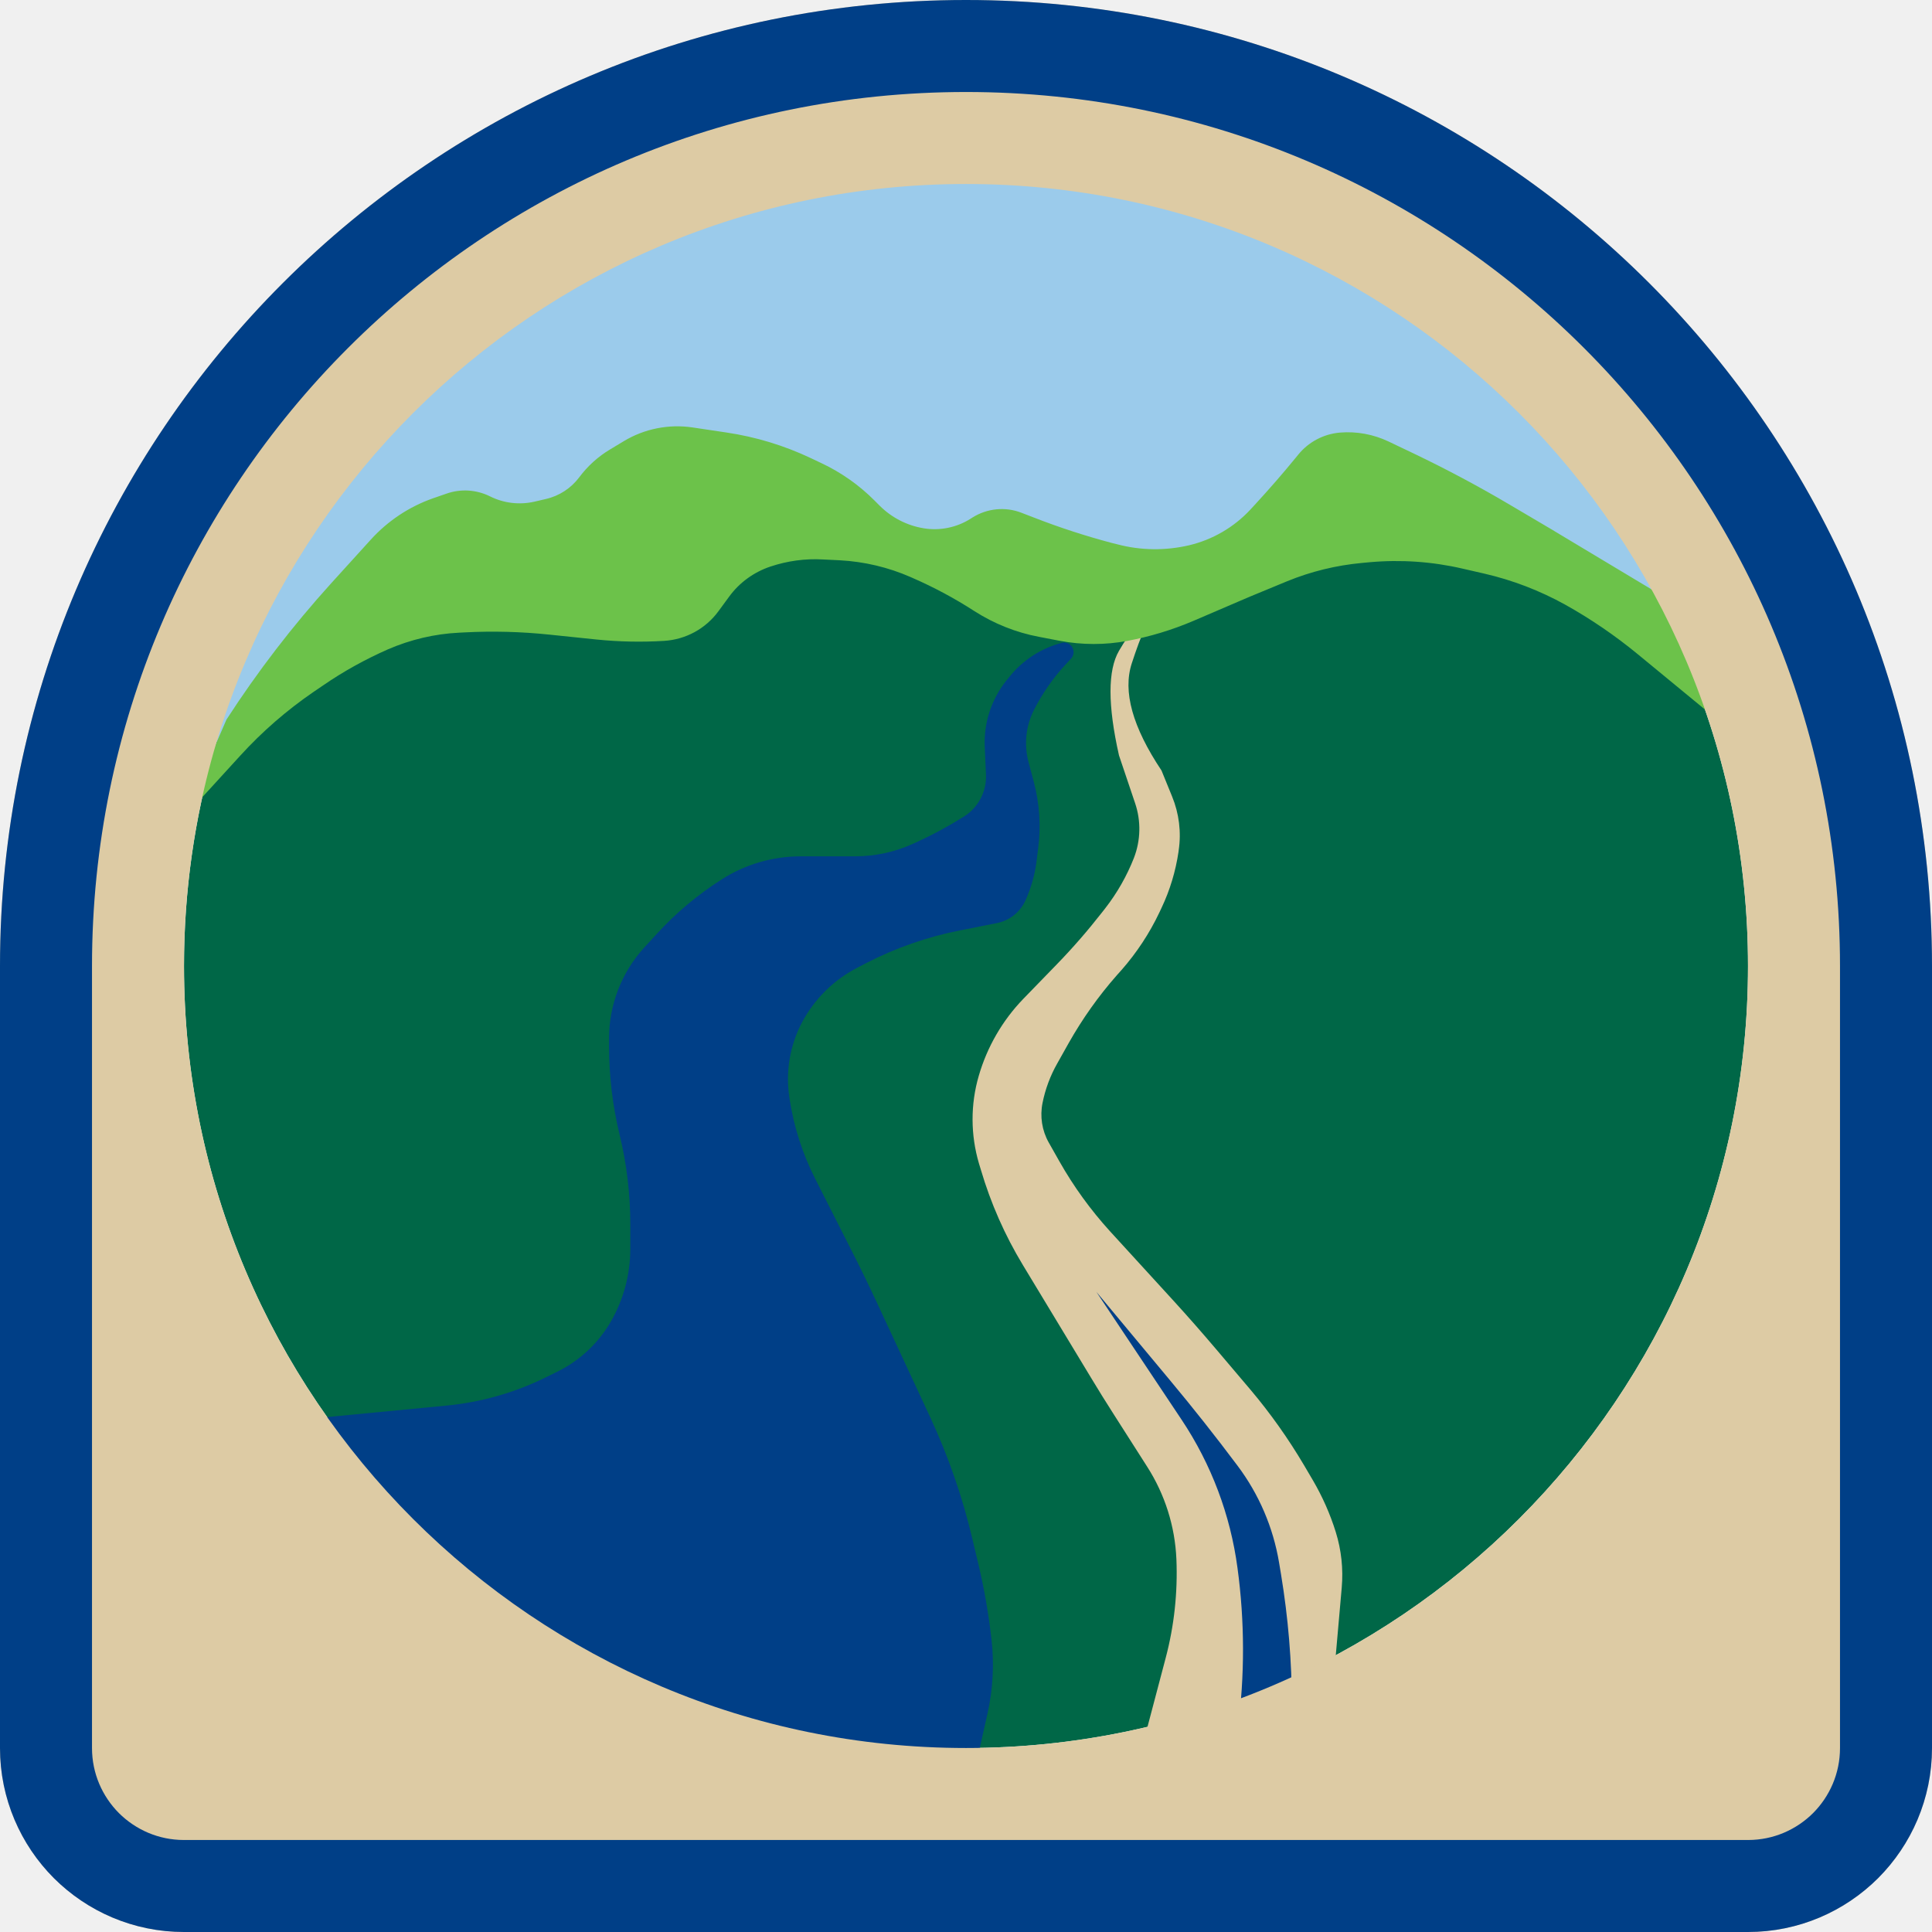
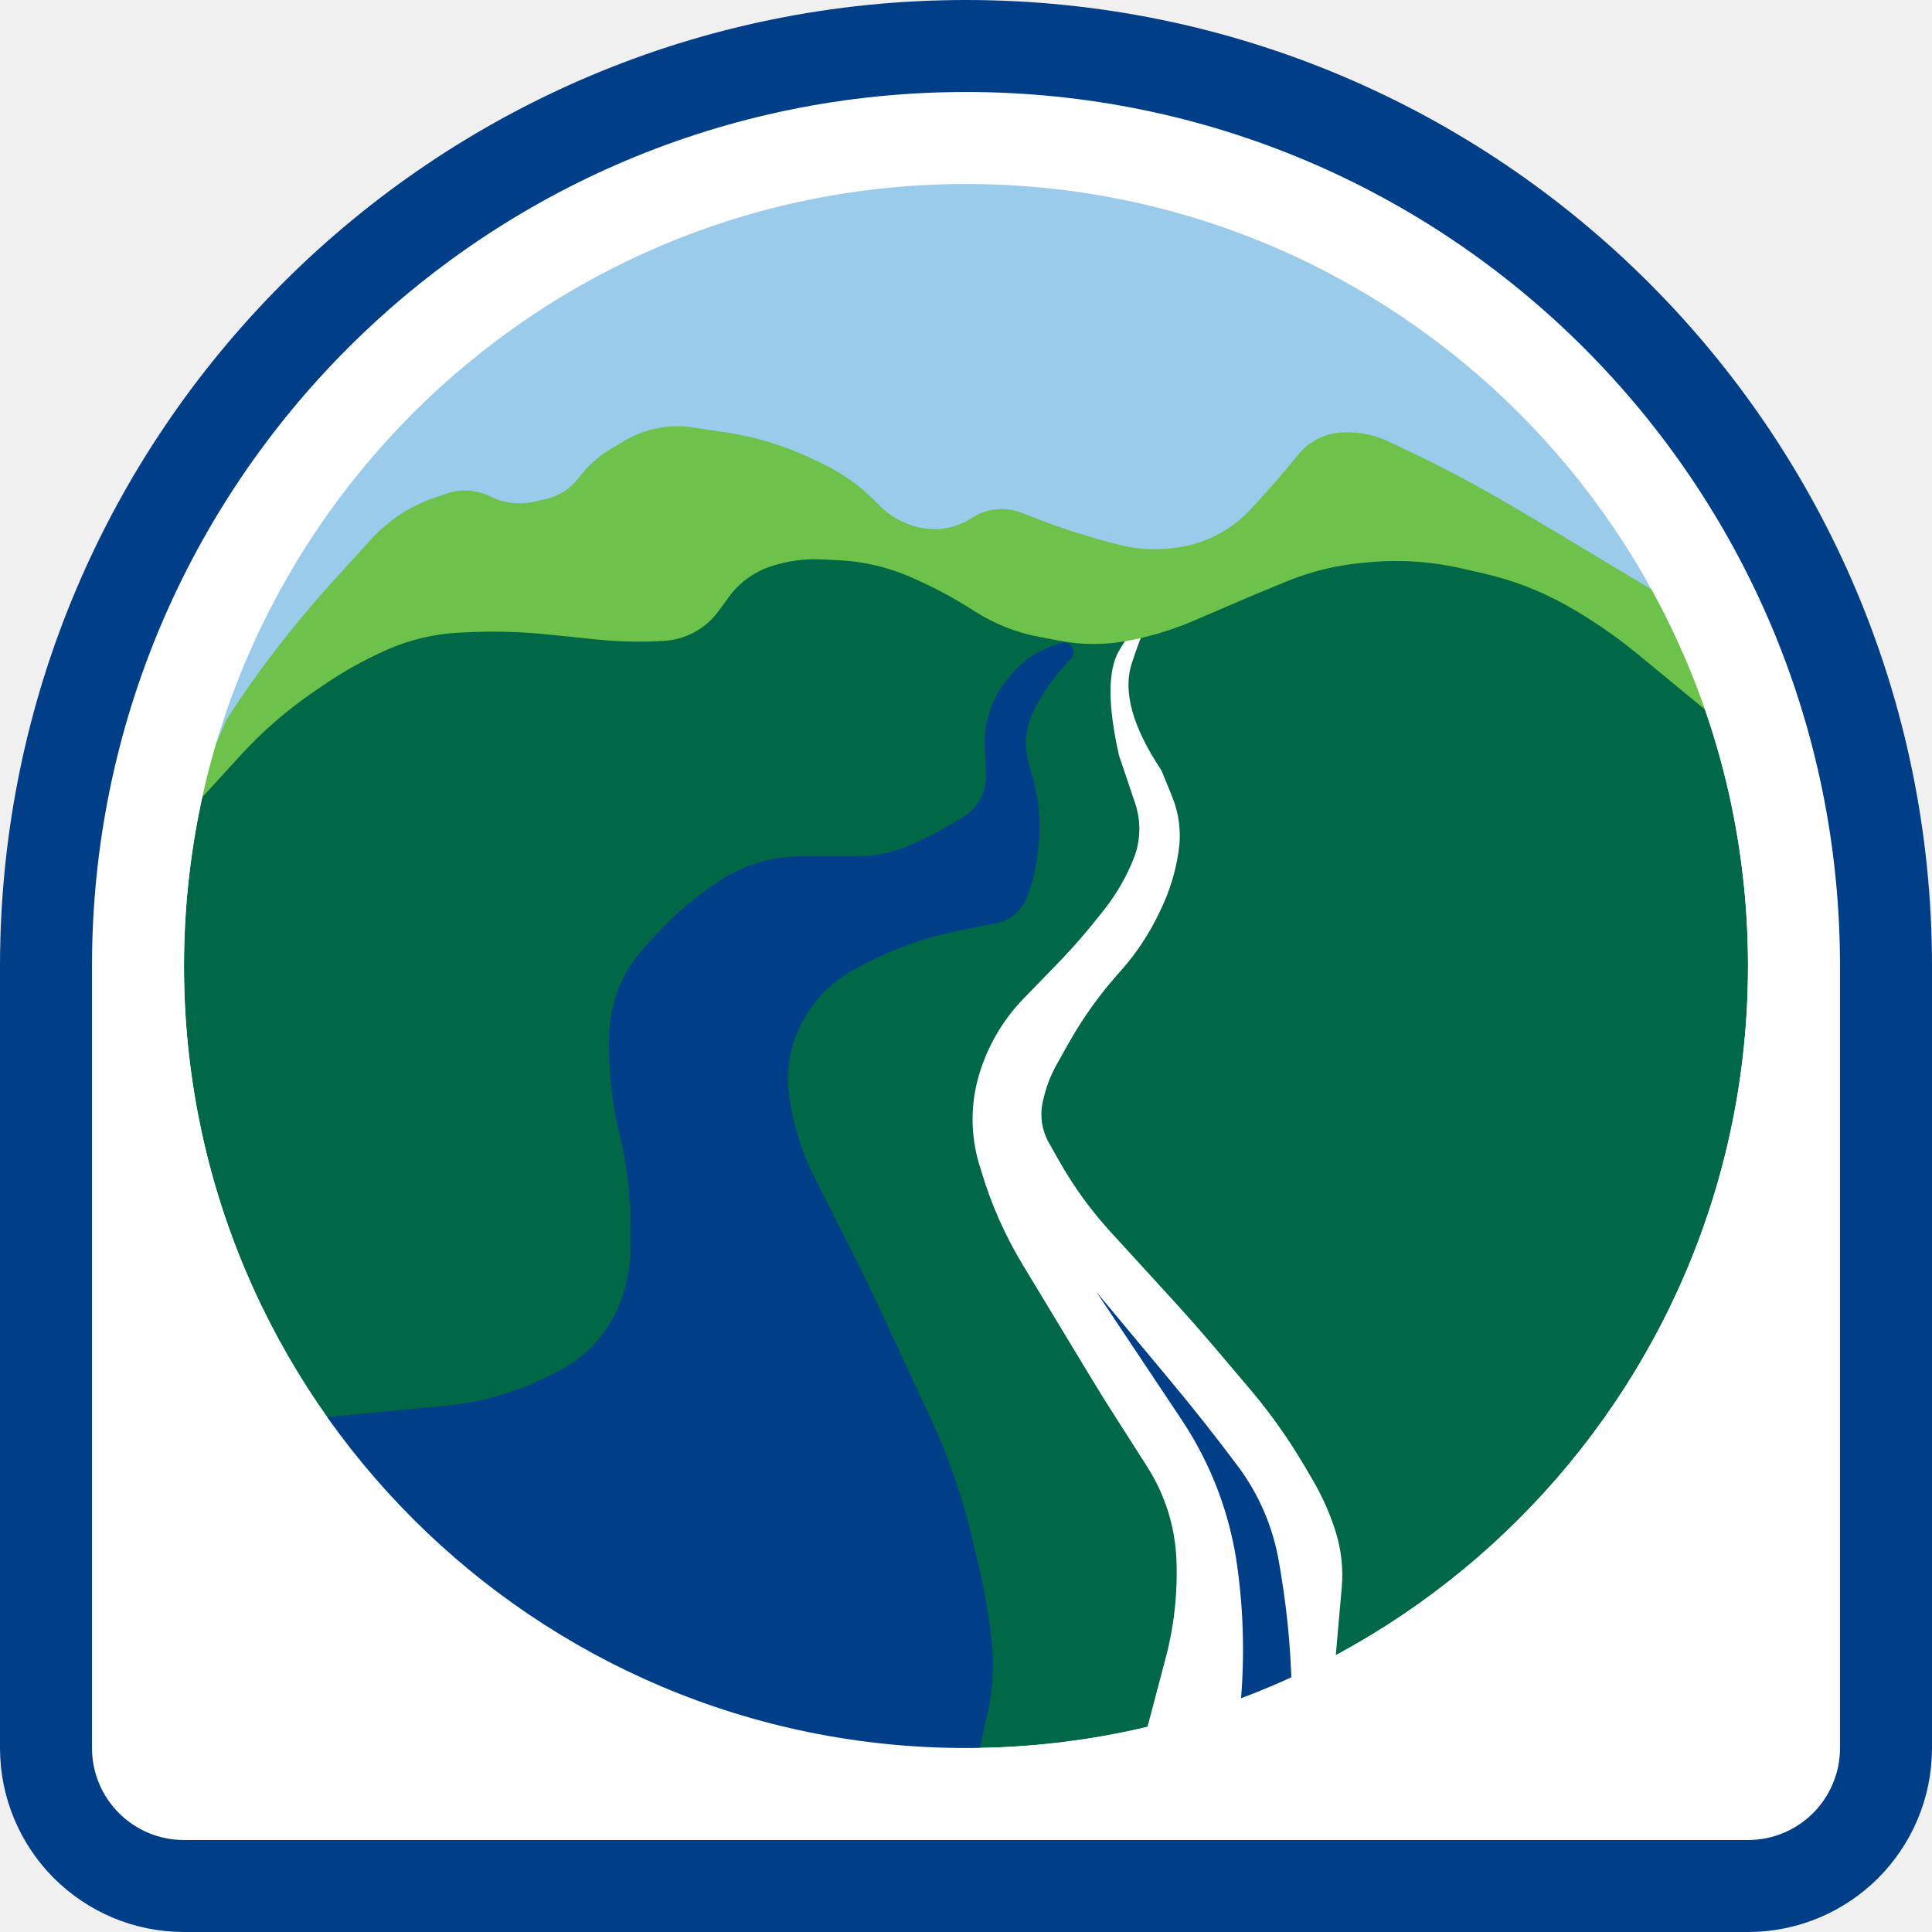
<svg xmlns="http://www.w3.org/2000/svg" width="21" height="21">
  <g fill="none">
    <g fill-rule="evenodd" transform="translate(2 2)">
      <circle cx="8.5" cy="8.5" r="8.5" />
      <path d="M8.5,17 C13.194,17 17,13.194 17,8.5 C17,7.326 16.762,6.208 16.332,5.191 C15.471,3.157 12.861,2.677 8.5,3.75 C3.732,2.982 1.009,3.782 0.329,6.15 C0.115,6.896 0,7.685 0,8.5 C0,13.194 3.806,17 8.5,17 Z" fill="#006747" />
-       <path d="M8.916,3.88 C9.431,3.88 10.104,4.094 10.579,4.065 C11.931,3.984 12.929,3.625 13.859,3.88 C15.574,4.351 16.608,5.614 16.292,4.958 C14.912,2.098 12.263,-0.472 8.5,-0.472 C4.737,-0.472 1.118,2.949 -4.5224241e-15,6.375 C-0.121,6.745 1.037,5.025 2.264,4.527 C3.847,3.885 6.27,3.88 8.916,3.88 Z" fill="#9BCBEB" />
+       <path d="M8.916,3.88 C9.431,3.88 10.104,4.094 10.579,4.065 C11.931,3.984 12.929,3.625 13.859,3.88 C15.574,4.351 16.608,5.614 16.292,4.958 C14.912,2.098 12.263,-0.472 8.5,-0.472 C4.737,-0.472 1.118,2.949 -4.50160742e-15,6.375 C-0.121,6.745 1.037,5.025 2.264,4.527 C3.847,3.885 6.27,3.88 8.916,3.88 Z" fill="#9BCBEB" />
      <path d="M1.524,13.406 L2.855,13.278 C3.227,13.242 3.591,13.139 3.927,12.974 L4.059,12.909 C4.304,12.788 4.507,12.597 4.643,12.359 C4.779,12.121 4.851,11.851 4.851,11.576 L4.851,11.304 C4.851,10.977 4.812,10.652 4.735,10.334 C4.658,10.017 4.62,9.692 4.62,9.365 L4.62,9.288 C4.62,8.922 4.756,8.569 5.003,8.299 L5.137,8.153 C5.345,7.925 5.583,7.725 5.844,7.559 C6.1,7.395 6.398,7.308 6.702,7.308 L7.292,7.308 C7.51,7.308 7.725,7.262 7.923,7.172 L7.95,7.16 C8.132,7.077 8.308,6.982 8.477,6.876 C8.634,6.778 8.726,6.602 8.717,6.417 L8.704,6.123 C8.691,5.86 8.775,5.603 8.939,5.397 L8.97,5.359 C9.115,5.177 9.314,5.047 9.539,4.988 C9.595,4.973 9.652,5.006 9.666,5.062 C9.675,5.096 9.666,5.133 9.642,5.159 L9.586,5.219 C9.448,5.367 9.331,5.535 9.239,5.716 C9.15,5.892 9.129,6.094 9.18,6.285 L9.237,6.499 C9.299,6.733 9.316,6.977 9.285,7.217 L9.267,7.359 C9.249,7.506 9.208,7.65 9.147,7.786 C9.089,7.915 8.972,8.007 8.834,8.034 L8.435,8.113 C8.08,8.183 7.736,8.303 7.414,8.469 L7.32,8.518 C7.065,8.649 6.857,8.854 6.721,9.106 C6.587,9.357 6.537,9.645 6.58,9.927 L6.583,9.948 C6.629,10.249 6.723,10.541 6.861,10.813 L7.248,11.577 C7.344,11.765 7.436,11.954 7.525,12.145 L8.112,13.407 C8.308,13.83 8.462,14.272 8.569,14.726 L8.636,15.007 C8.699,15.274 8.746,15.545 8.777,15.818 C8.808,16.089 8.793,16.363 8.733,16.629 L8.639,17.046 L8.639,17.046 L5.1,17 L2.079,14.817 L1.524,13.406 Z" fill="#003F87" />
-       <path d="M10.412,17 L10.67,16.023 C10.763,15.672 10.802,15.31 10.787,14.948 C10.772,14.591 10.662,14.243 10.469,13.942 L10.104,13.37 C10.02,13.239 9.938,13.107 9.858,12.974 L9.118,11.75 C8.922,11.426 8.769,11.079 8.662,10.716 L8.641,10.647 C8.549,10.336 8.548,10.004 8.639,9.693 C8.73,9.379 8.896,9.092 9.123,8.857 L9.486,8.483 C9.66,8.304 9.824,8.115 9.978,7.918 L10.014,7.872 C10.143,7.706 10.248,7.522 10.325,7.326 C10.399,7.135 10.404,6.924 10.338,6.73 L10.163,6.211 C10.04,5.665 10.04,5.286 10.163,5.074 C10.286,4.862 10.425,4.695 10.579,4.573 C10.493,4.694 10.401,4.906 10.302,5.21 C10.202,5.515 10.31,5.903 10.625,6.375 L10.625,6.375 L10.74,6.657 C10.816,6.842 10.841,7.044 10.812,7.241 L10.81,7.258 C10.779,7.469 10.717,7.675 10.626,7.867 L10.602,7.918 C10.495,8.144 10.356,8.355 10.191,8.543 L10.14,8.6 C9.94,8.827 9.765,9.074 9.616,9.338 L9.492,9.559 C9.416,9.693 9.362,9.838 9.332,9.988 C9.302,10.135 9.326,10.288 9.399,10.418 L9.516,10.625 C9.67,10.897 9.854,11.151 10.064,11.382 L10.757,12.14 C10.915,12.313 11.07,12.49 11.222,12.669 L11.595,13.109 C11.81,13.364 12.003,13.637 12.173,13.924 L12.27,14.089 C12.374,14.267 12.458,14.456 12.519,14.652 C12.58,14.848 12.602,15.053 12.584,15.257 L12.519,15.995 L12.519,15.995 L11.595,16.541 L10.412,17 Z" fill="#DDCBA4" />
+       <path d="M10.412,17 L10.67,16.023 C10.763,15.672 10.802,15.31 10.787,14.948 C10.772,14.591 10.662,14.243 10.469,13.942 L10.104,13.37 C10.02,13.239 9.938,13.107 9.858,12.974 L9.118,11.75 C8.922,11.426 8.769,11.079 8.662,10.716 L8.641,10.647 C8.549,10.336 8.548,10.004 8.639,9.693 C8.73,9.379 8.896,9.092 9.123,8.857 L9.486,8.483 C9.66,8.304 9.824,8.115 9.978,7.918 L10.014,7.872 C10.143,7.706 10.248,7.522 10.325,7.326 C10.399,7.135 10.404,6.924 10.338,6.73 L10.163,6.211 C10.04,5.665 10.04,5.286 10.163,5.074 C10.286,4.862 10.425,4.695 10.579,4.573 C10.493,4.694 10.401,4.906 10.302,5.21 C10.202,5.515 10.31,5.903 10.625,6.375 L10.625,6.375 L10.74,6.657 C10.816,6.842 10.841,7.044 10.812,7.241 L10.81,7.258 C10.779,7.469 10.717,7.675 10.626,7.867 L10.602,7.918 C10.495,8.144 10.356,8.355 10.191,8.543 L10.14,8.6 C9.94,8.827 9.765,9.074 9.616,9.338 L9.492,9.559 C9.416,9.693 9.362,9.838 9.332,9.988 C9.302,10.135 9.326,10.288 9.399,10.418 L9.516,10.625 C9.67,10.897 9.854,11.151 10.064,11.382 L10.757,12.14 C10.915,12.313 11.07,12.49 11.222,12.669 L11.595,13.109 C11.81,13.364 12.003,13.637 12.173,13.924 L12.27,14.089 C12.374,14.267 12.458,14.456 12.519,14.652 C12.58,14.848 12.602,15.053 12.584,15.257 L12.519,15.995 L12.519,15.995 L11.595,16.541 L10.412,17 Z" fill="#FFF" />
      <path d="M11.333,17.708 L11.454,16.795 C11.531,16.214 11.53,15.624 11.451,15.043 C11.374,14.466 11.166,13.915 10.843,13.431 L9.917,12.042 L9.917,12.042 L10.719,13.005 C10.971,13.307 11.215,13.616 11.451,13.931 C11.684,14.241 11.839,14.602 11.903,14.985 L11.924,15.111 C12.002,15.583 12.042,16.06 12.042,16.538 L12.042,16.764 L12.042,16.764 L11.333,17.708 Z" fill="#003F87" />
      <path d="M1.598,4.342 L2.03,3.866 C2.214,3.663 2.445,3.509 2.702,3.418 L2.852,3.366 C3.007,3.311 3.178,3.322 3.326,3.395 C3.475,3.47 3.646,3.49 3.809,3.453 L3.933,3.424 C4.078,3.391 4.207,3.307 4.296,3.188 C4.388,3.065 4.502,2.962 4.633,2.884 L4.781,2.795 C5.005,2.66 5.269,2.608 5.527,2.646 L5.895,2.701 C6.213,2.748 6.523,2.842 6.814,2.98 L6.928,3.034 C7.143,3.135 7.339,3.273 7.507,3.442 L7.562,3.497 C7.691,3.626 7.858,3.712 8.038,3.742 C8.216,3.772 8.4,3.734 8.552,3.637 L8.569,3.626 C8.729,3.525 8.928,3.505 9.104,3.574 L9.239,3.626 C9.516,3.734 9.799,3.826 10.086,3.902 L10.143,3.916 C10.399,3.984 10.667,3.987 10.925,3.927 C11.181,3.866 11.413,3.731 11.592,3.538 L11.65,3.475 C11.798,3.314 11.942,3.149 12.08,2.98 L12.112,2.941 C12.224,2.803 12.388,2.717 12.565,2.702 C12.747,2.687 12.929,2.721 13.093,2.799 L13.374,2.933 C13.728,3.103 14.074,3.287 14.412,3.487 L14.868,3.756 C14.903,3.778 14.939,3.799 14.974,3.82 L16.076,4.481 L16.076,4.481 L16.764,5.903 L15.797,5.107 C15.552,4.906 15.29,4.727 15.014,4.573 C14.738,4.42 14.442,4.306 14.134,4.235 L13.894,4.18 C13.565,4.104 13.225,4.081 12.889,4.111 L12.803,4.119 C12.523,4.145 12.248,4.212 11.988,4.319 L11.717,4.431 C11.636,4.464 11.555,4.498 11.474,4.533 L10.971,4.749 C10.741,4.847 10.501,4.92 10.255,4.966 C10.011,5.012 9.761,5.011 9.517,4.965 L9.293,4.922 C9.044,4.875 8.806,4.78 8.592,4.643 C8.377,4.504 8.151,4.383 7.917,4.281 L7.899,4.273 C7.655,4.166 7.393,4.104 7.127,4.09 L6.944,4.081 C6.751,4.07 6.558,4.097 6.375,4.158 C6.195,4.218 6.037,4.332 5.925,4.486 L5.809,4.644 C5.67,4.834 5.454,4.951 5.22,4.966 C4.974,4.981 4.727,4.976 4.482,4.951 L3.971,4.898 C3.665,4.866 3.356,4.858 3.049,4.874 L2.99,4.877 C2.723,4.89 2.462,4.952 2.217,5.058 C1.972,5.166 1.736,5.296 1.515,5.448 L1.409,5.52 C1.117,5.72 0.85,5.952 0.612,6.213 L0,6.883 L0,6.883 L0.462,5.821 C0.8,5.298 1.18,4.804 1.598,4.342 Z" fill="#6CC24A" />
    </g>
-     <path d="M10.5,0 C16.299,-1.77635684e-15 21,4.701 21,10.5 L21,19 C21,20.105 20.105,21 19,21 L2,21 C0.895,21 0,20.105 0,19 L0,10.5 C0,4.701 4.701,0 10.5,0 Z M10.5,2 C5.806,2 2,5.806 2,10.5 C2,15.194 5.806,19 10.5,19 C15.194,19 19,15.194 19,10.5 C19,5.806 15.194,2 10.5,2 Z" fill="#DDCBA4" fill-rule="evenodd" />
+     <path d="M10.5,0 C16.299,-1.77635684e-15 21,4.701 21,10.5 L21,19 C21,20.105 20.105,21 19,21 L2,21 C0.895,21 0,20.105 0,19 L0,10.5 C0,4.701 4.701,0 10.5,0 Z M10.5,2 C5.806,2 2,5.806 2,10.5 C2,15.194 5.806,19 10.5,19 C15.194,19 19,15.194 19,10.5 C19,5.806 15.194,2 10.5,2 Z" fill="#FFF" fill-rule="evenodd" />
    <path d="M10.5,0.5 C13.261,0.5 15.761,1.619 17.571,3.429 C19.381,5.239 20.5,7.739 20.5,10.5 L20.5,19 C20.5,19.414 20.332,19.789 20.061,20.061 C19.789,20.332 19.414,20.5 19,20.5 L2,20.5 C1.586,20.5 1.211,20.332 0.939,20.061 C0.668,19.789 0.5,19.414 0.5,19 L0.5,10.5 C0.5,7.739 1.619,5.239 3.429,3.429 C5.239,1.619 7.739,0.5 10.5,0.5 Z" stroke="#003F87" />
  </g>
</svg>
